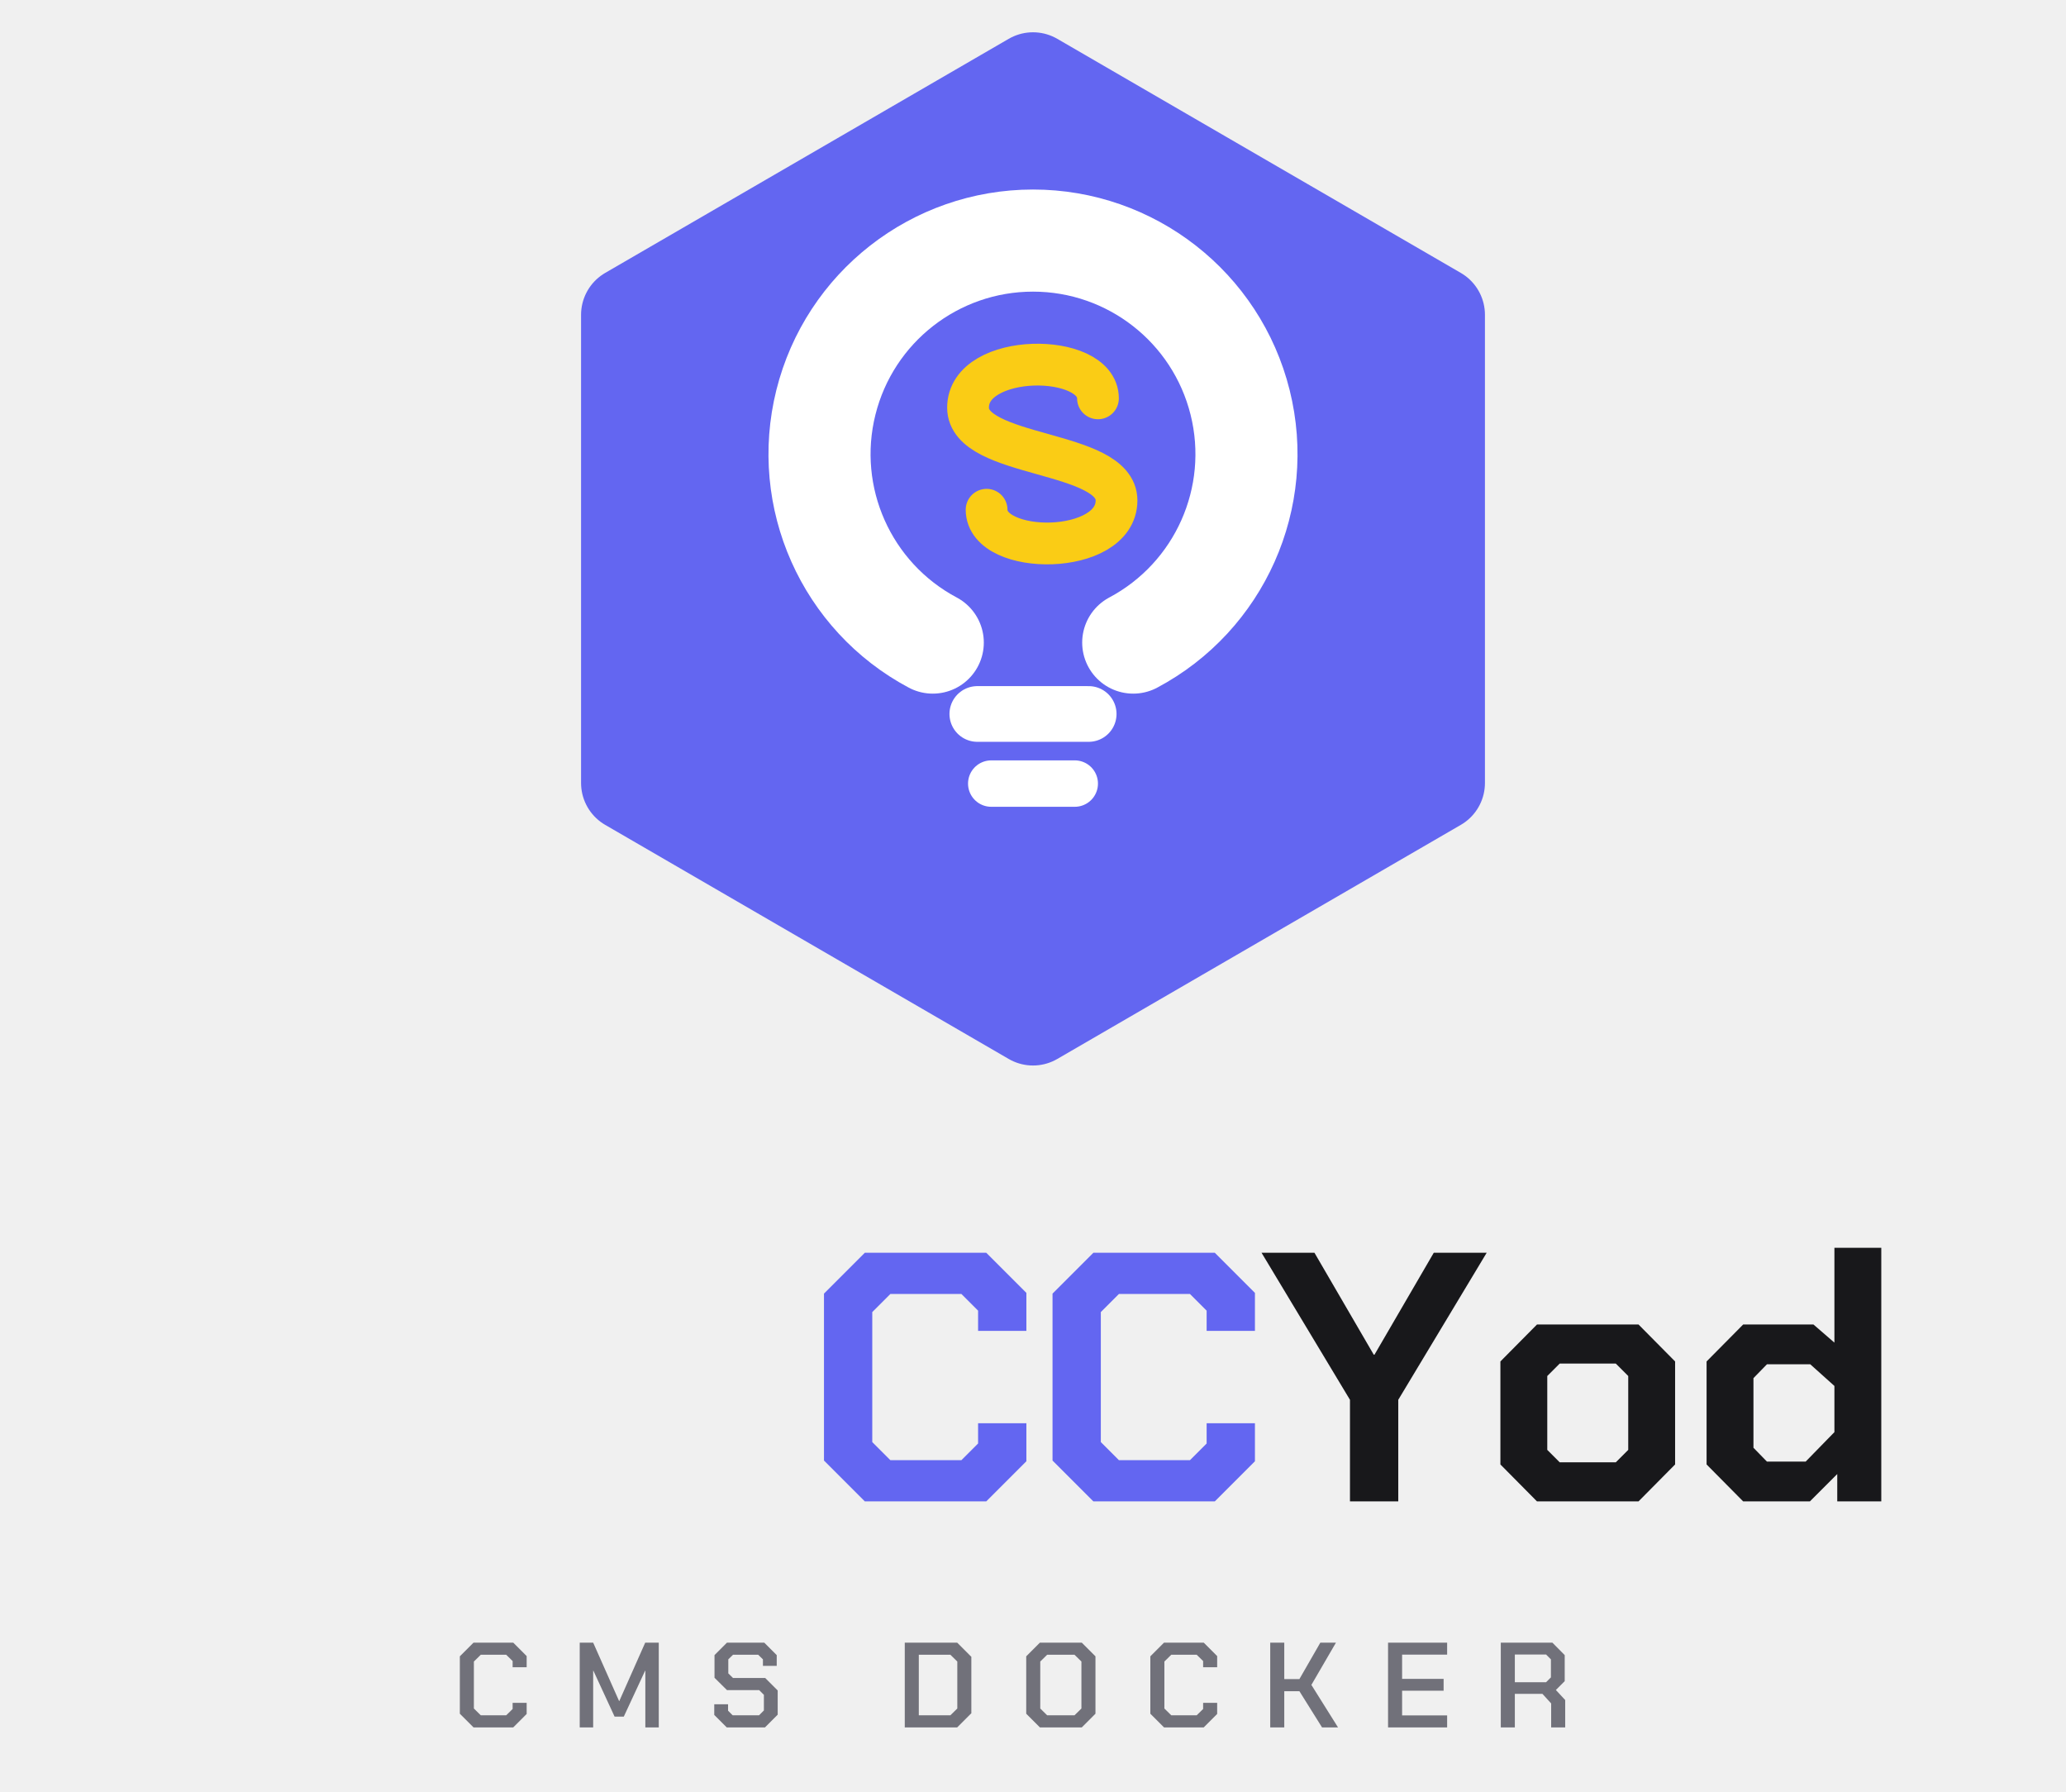
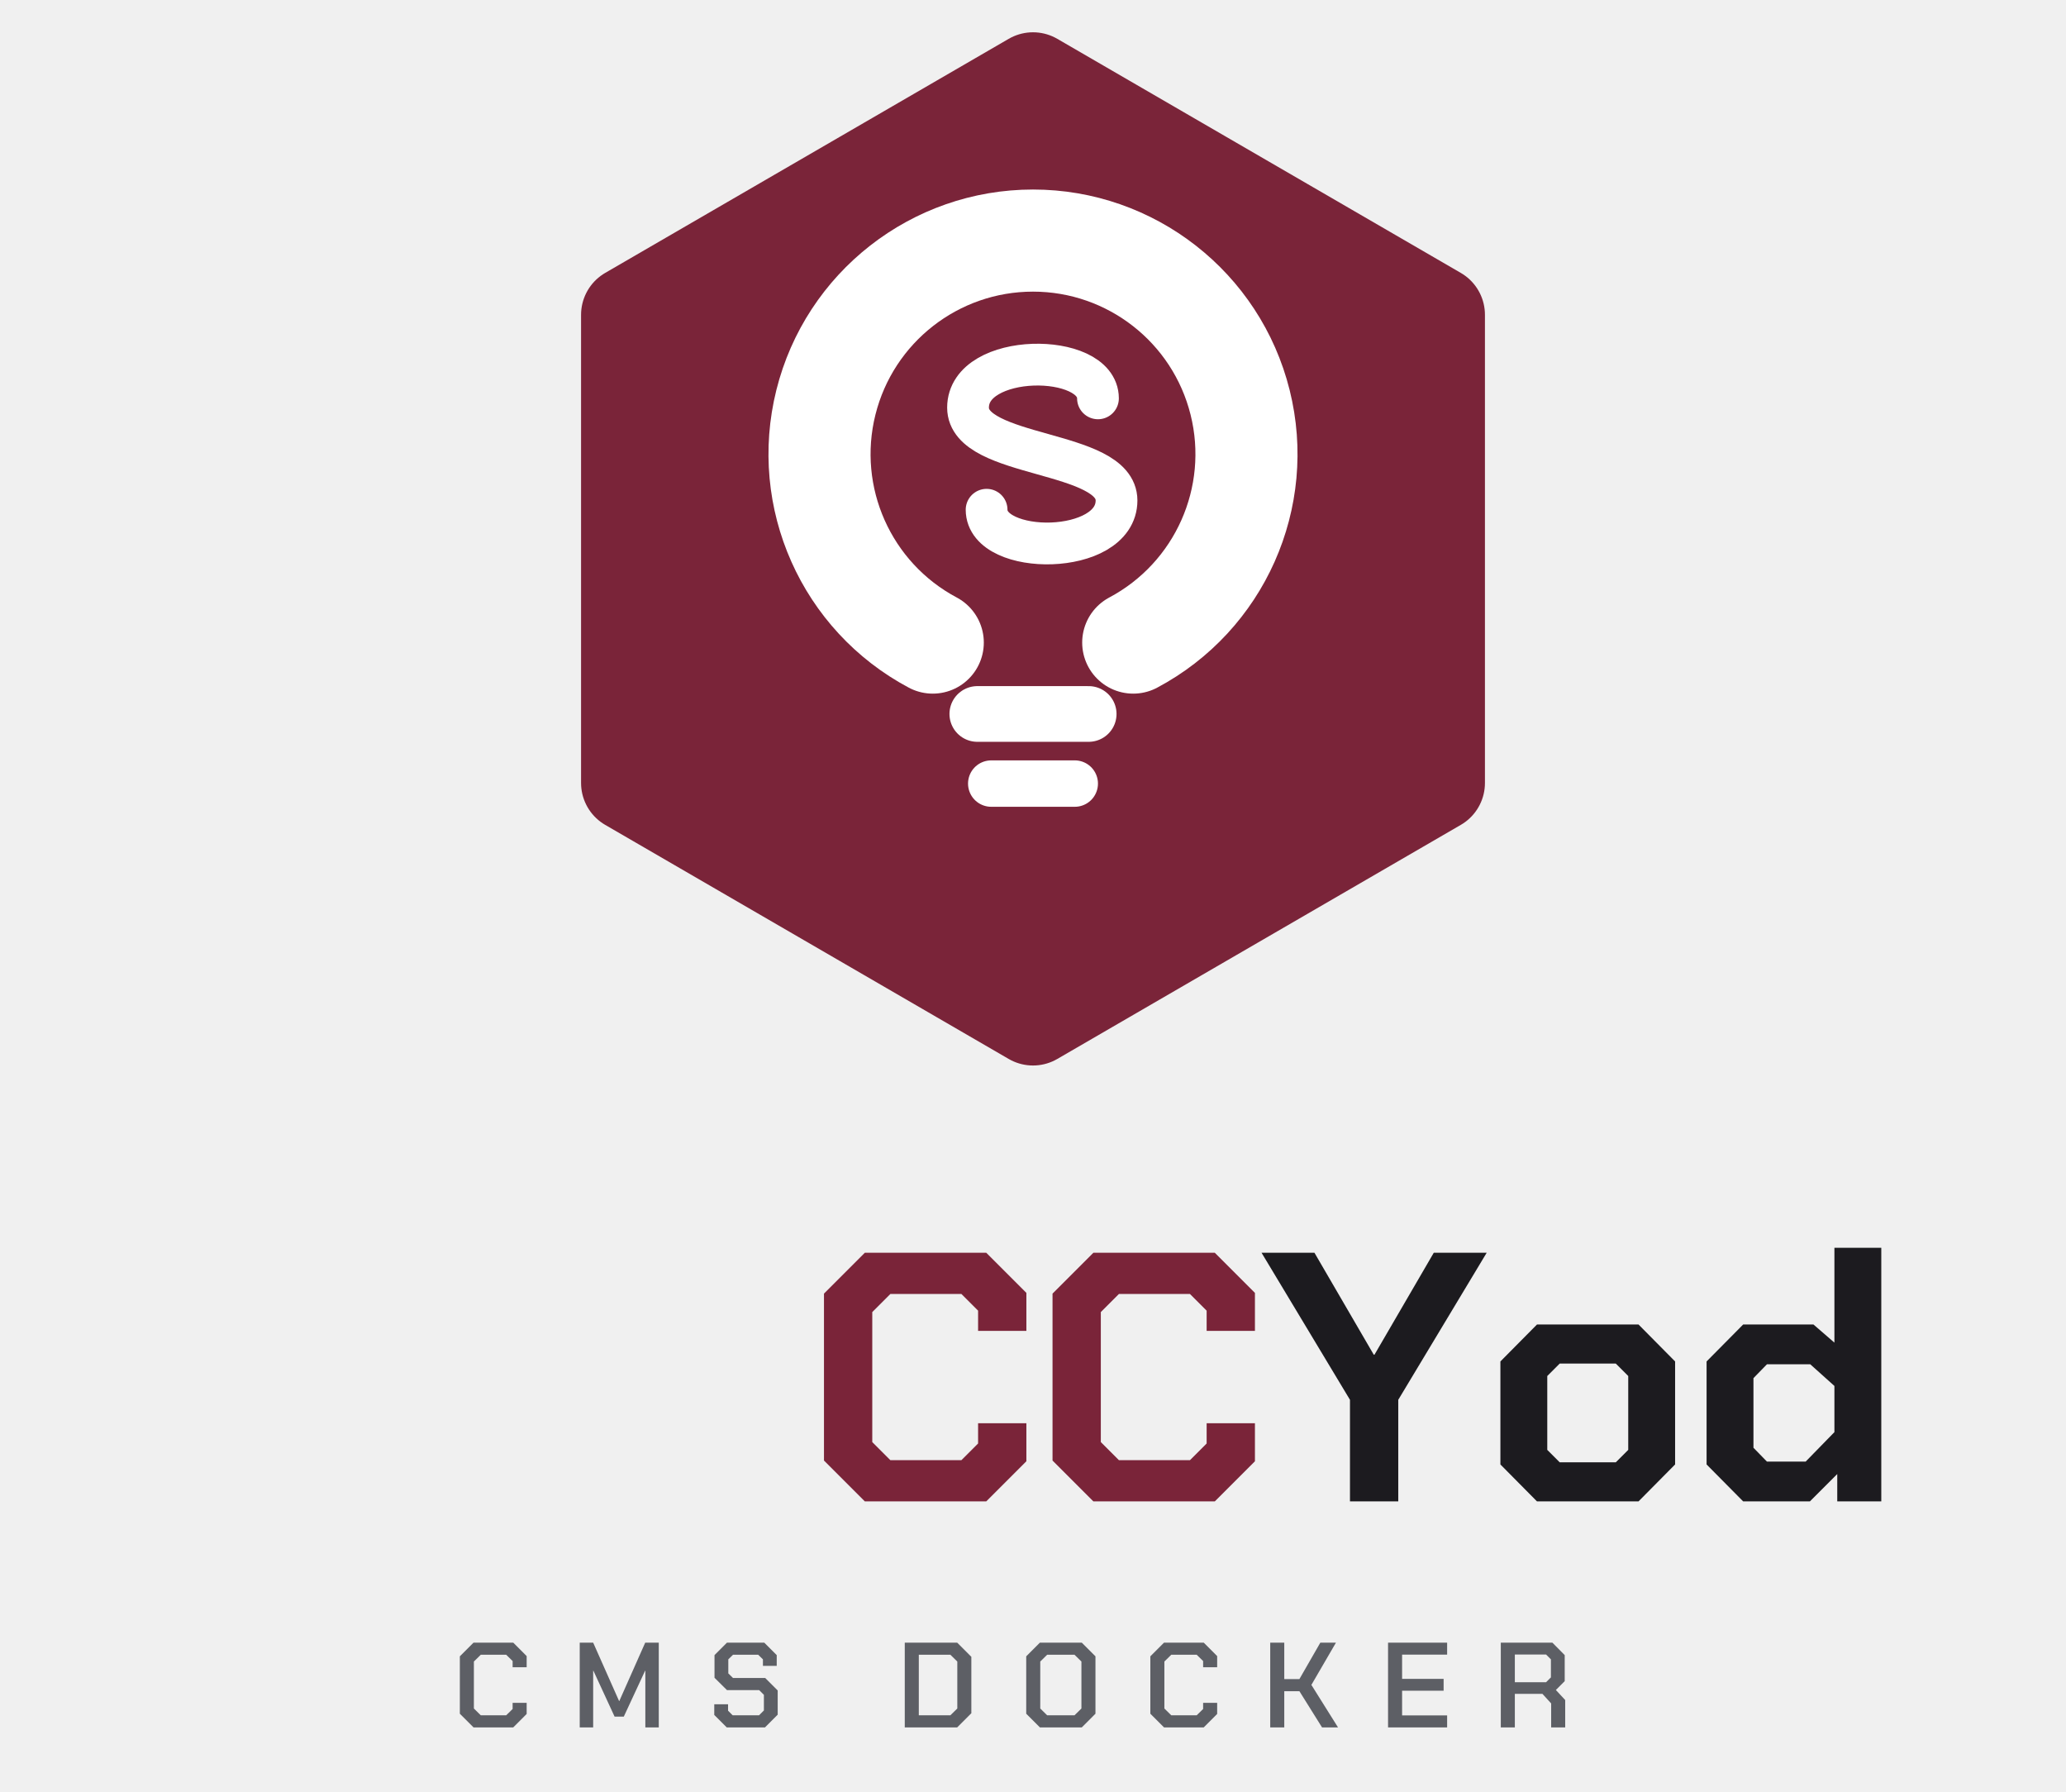
<svg xmlns="http://www.w3.org/2000/svg" viewBox="0 0 256 222" width="256" height="222" role="img" aria-labelledby="t">
  <g transform="translate(64,4) scale(1.0)">
-     <polygon points="64,6 114,35 114,93 64,122 14,93 14,35" fill="#6366F1" stroke="#6366F1" stroke-width="12" stroke-linejoin="round" />
+     <polygon points="64,6 114,35 114,93 64,122 14,93 14,35" fill="#7A2439" stroke="#7A2439" stroke-width="12" stroke-linejoin="round" />
    <g transform="translate(64,58) scale(1.15) translate(-64,-58)">
      <path d="M 53.2,73.31 A 23,23 0 1 1 74.8,73.31" fill="none" stroke="#FFFFFF" stroke-width="11" stroke-linecap="round" />
      <path d="M 58,81 H 70" fill="none" stroke="#FFFFFF" stroke-width="6" stroke-linecap="round" />
      <path d="M 59.5,88.5 H 68.5" fill="none" stroke="#FFFFFF" stroke-width="5" stroke-linecap="round" />
-       <path d="M 71,47 C 71,42 57,42 57,48 C 57,53.5 73,52.5 73,58 C 73,64 59,64 59,59" fill="none" stroke="#FACC15" stroke-width="4.5" stroke-linecap="round" stroke-linejoin="round" />
+       <path d="M 71,47 C 71,42 57,42 57,48 C 57,53.5 73,52.5 73,58 C 73,64 59,64 59,59" fill="none" stroke="#FFFFFF" stroke-width="4.5" stroke-linecap="round" stroke-linejoin="round" />
    </g>
  </g>
-   <path d="M102.1 180.94V160.26L107.16 155.2H122.208L127.18 160.172V164.88H121.196V162.372L119.128 160.304H110.328L108.084 162.548V178.652L110.328 180.896H119.128L121.196 178.828V176.32H127.18V181.028L122.208 186.0H107.16ZM130.42 180.94V160.26L135.48 155.2H150.528L155.5 160.172V164.88H149.516V162.372L147.448 160.304H138.648L136.404 162.548V178.652L138.648 180.896H147.448L149.516 178.828V176.32H155.5V181.028L150.528 186.0H135.48Z" fill="#6366F1" />
-   <path d="M167.276 173.416 156.32 155.2H162.876L170.224 167.828H170.312L177.66 155.2H184.216L173.26 173.416V186.0H167.276ZM185.916 181.424V168.664L190.448 164.088H203.032L207.564 168.664V181.424L203.032 186.0H190.448ZM200.216 181.16 201.756 179.62V170.468L200.216 168.928H193.264L191.724 170.468V179.62L193.264 181.16ZM211.464 181.424V168.664L215.996 164.088H224.708L227.304 166.332V154.584H233.112V186.0H227.656V182.612L224.268 186.0H215.996ZM223.74 181.072 227.304 177.42V171.7L224.312 169.016H218.944L217.272 170.732V179.356L218.944 181.072Z" fill="#18181B" />
-   <path d="M56.98 212.305V205.195L58.675 203.5H63.595L65.26 205.165V206.545H63.52V205.78L62.725 205.0H59.575L58.72 205.84V211.66L59.575 212.5H62.725L63.52 211.72V210.955H65.26V212.335L63.595 214.0H58.675ZM71.835 203.5H73.5L76.71 210.73H76.74L79.95 203.5H81.63V214.0H79.965V206.98H79.935L77.295 212.665H76.155L73.53 206.98H73.5V214.0H71.835ZM88.505 212.455V211.135H90.215V211.93L90.785 212.5H94.055L94.655 211.9V209.965L94.07 209.38H90.08L88.535 207.85V205.045L90.08 203.5H94.7L96.245 205.045V206.38H94.535V205.57L93.95 205.0H90.83L90.245 205.57V207.31L90.83 207.88H94.82L96.365 209.425V212.425L94.79 214.0H90.05ZM112.11 203.5H118.605L120.36 205.255V212.245L118.605 214.0H112.11ZM117.765 212.5 118.62 211.66V205.84L117.765 205.0H113.85V212.5ZM127.16 212.305V205.195L128.855 203.5H134.045L135.74 205.195V212.305L134.045 214.0H128.855ZM133.145 212.5 134.0 211.66V205.84L133.145 205.0H129.755L128.9 205.84V211.66L129.755 212.5ZM142.54 212.305V205.195L144.235 203.5H149.155L150.82 205.165V206.545H149.08V205.78L148.285 205.0H145.135L144.28 205.84V211.66L145.135 212.5H148.285L149.08 211.72V210.955H150.82V212.335L149.155 214.0H144.235ZM157.395 203.5H159.135V208.015H161.01L163.605 203.5H165.54L162.495 208.735L165.795 214.0H163.815L161.01 209.515H159.135V214.0H157.395ZM171.995 203.5H179.315V204.985H173.735V207.985H178.88V209.455H173.735V212.515H179.315V214.0H171.995ZM193.945 210.61V214.0H192.205V211.03L191.125 209.845H187.705V214.0H185.965V203.5H192.355L193.885 205.045V208.27L192.79 209.365ZM187.705 208.405H191.575L192.175 207.805V205.57L191.575 204.97H187.705Z" fill="#71717A" />
+   <path d="M102.1 180.94V160.26L107.16 155.2H122.208L127.18 160.172V164.88H121.196V162.372L119.128 160.304H110.328L108.084 162.548V178.652L110.328 180.896H119.128L121.196 178.828V176.32H127.18V181.028L122.208 186.0H107.16ZM130.42 180.94V160.26L135.48 155.2H150.528L155.5 160.172V164.88H149.516V162.372L147.448 160.304H138.648L136.404 162.548V178.652L138.648 180.896H147.448L149.516 178.828V176.32H155.5V181.028L150.528 186.0H135.48Z" fill="#7A2439" />
+   <path d="M167.276 173.416 156.32 155.2H162.876L170.224 167.828H170.312L177.66 155.2H184.216L173.26 173.416V186.0H167.276ZM185.916 181.424V168.664L190.448 164.088H203.032L207.564 168.664V181.424L203.032 186.0H190.448ZM200.216 181.16 201.756 179.62V170.468L200.216 168.928H193.264L191.724 170.468V179.62L193.264 181.16ZM211.464 181.424V168.664L215.996 164.088H224.708L227.304 166.332V154.584H233.112V186.0H227.656V182.612L224.268 186.0H215.996ZM223.74 181.072 227.304 177.42V171.7L224.312 169.016H218.944L217.272 170.732V179.356L218.944 181.072Z" fill="#1C1B1F" />
+   <path d="M56.98 212.305V205.195L58.675 203.5H63.595L65.26 205.165V206.545H63.52V205.78L62.725 205.0H59.575L58.72 205.84V211.66L59.575 212.5H62.725L63.52 211.72V210.955H65.26V212.335L63.595 214.0H58.675ZM71.835 203.5H73.5L76.71 210.73H76.74L79.95 203.5H81.63V214.0H79.965V206.98H79.935L77.295 212.665H76.155L73.53 206.98H73.5V214.0H71.835ZM88.505 212.455V211.135H90.215V211.93L90.785 212.5H94.055L94.655 211.9V209.965L94.07 209.38H90.08L88.535 207.85V205.045L90.08 203.5H94.7L96.245 205.045V206.38H94.535V205.57L93.95 205.0H90.83L90.245 205.57V207.31L90.83 207.88H94.82L96.365 209.425V212.425L94.79 214.0H90.05ZM112.11 203.5H118.605L120.36 205.255V212.245L118.605 214.0H112.11ZM117.765 212.5 118.62 211.66V205.84L117.765 205.0H113.85V212.5ZM127.16 212.305V205.195L128.855 203.5H134.045L135.74 205.195V212.305L134.045 214.0H128.855ZM133.145 212.5 134.0 211.66V205.84L133.145 205.0H129.755L128.9 205.84V211.66L129.755 212.5ZM142.54 212.305V205.195L144.235 203.5H149.155L150.82 205.165V206.545H149.08V205.78L148.285 205.0H145.135L144.28 205.84V211.66L145.135 212.5H148.285L149.08 211.72V210.955H150.82V212.335L149.155 214.0H144.235ZM157.395 203.5H159.135V208.015H161.01L163.605 203.5H165.54L162.495 208.735L165.795 214.0H163.815L161.01 209.515H159.135V214.0H157.395ZM171.995 203.5H179.315V204.985H173.735V207.985H178.88V209.455H173.735V212.515H179.315V214.0H171.995ZM193.945 210.61V214.0H192.205V211.03L191.125 209.845H187.705V214.0H185.965V203.5H192.355L193.885 205.045V208.27L192.79 209.365ZM187.705 208.405H191.575L192.175 207.805V205.57L191.575 204.97H187.705Z" fill="#5D5F65" />
</svg>
